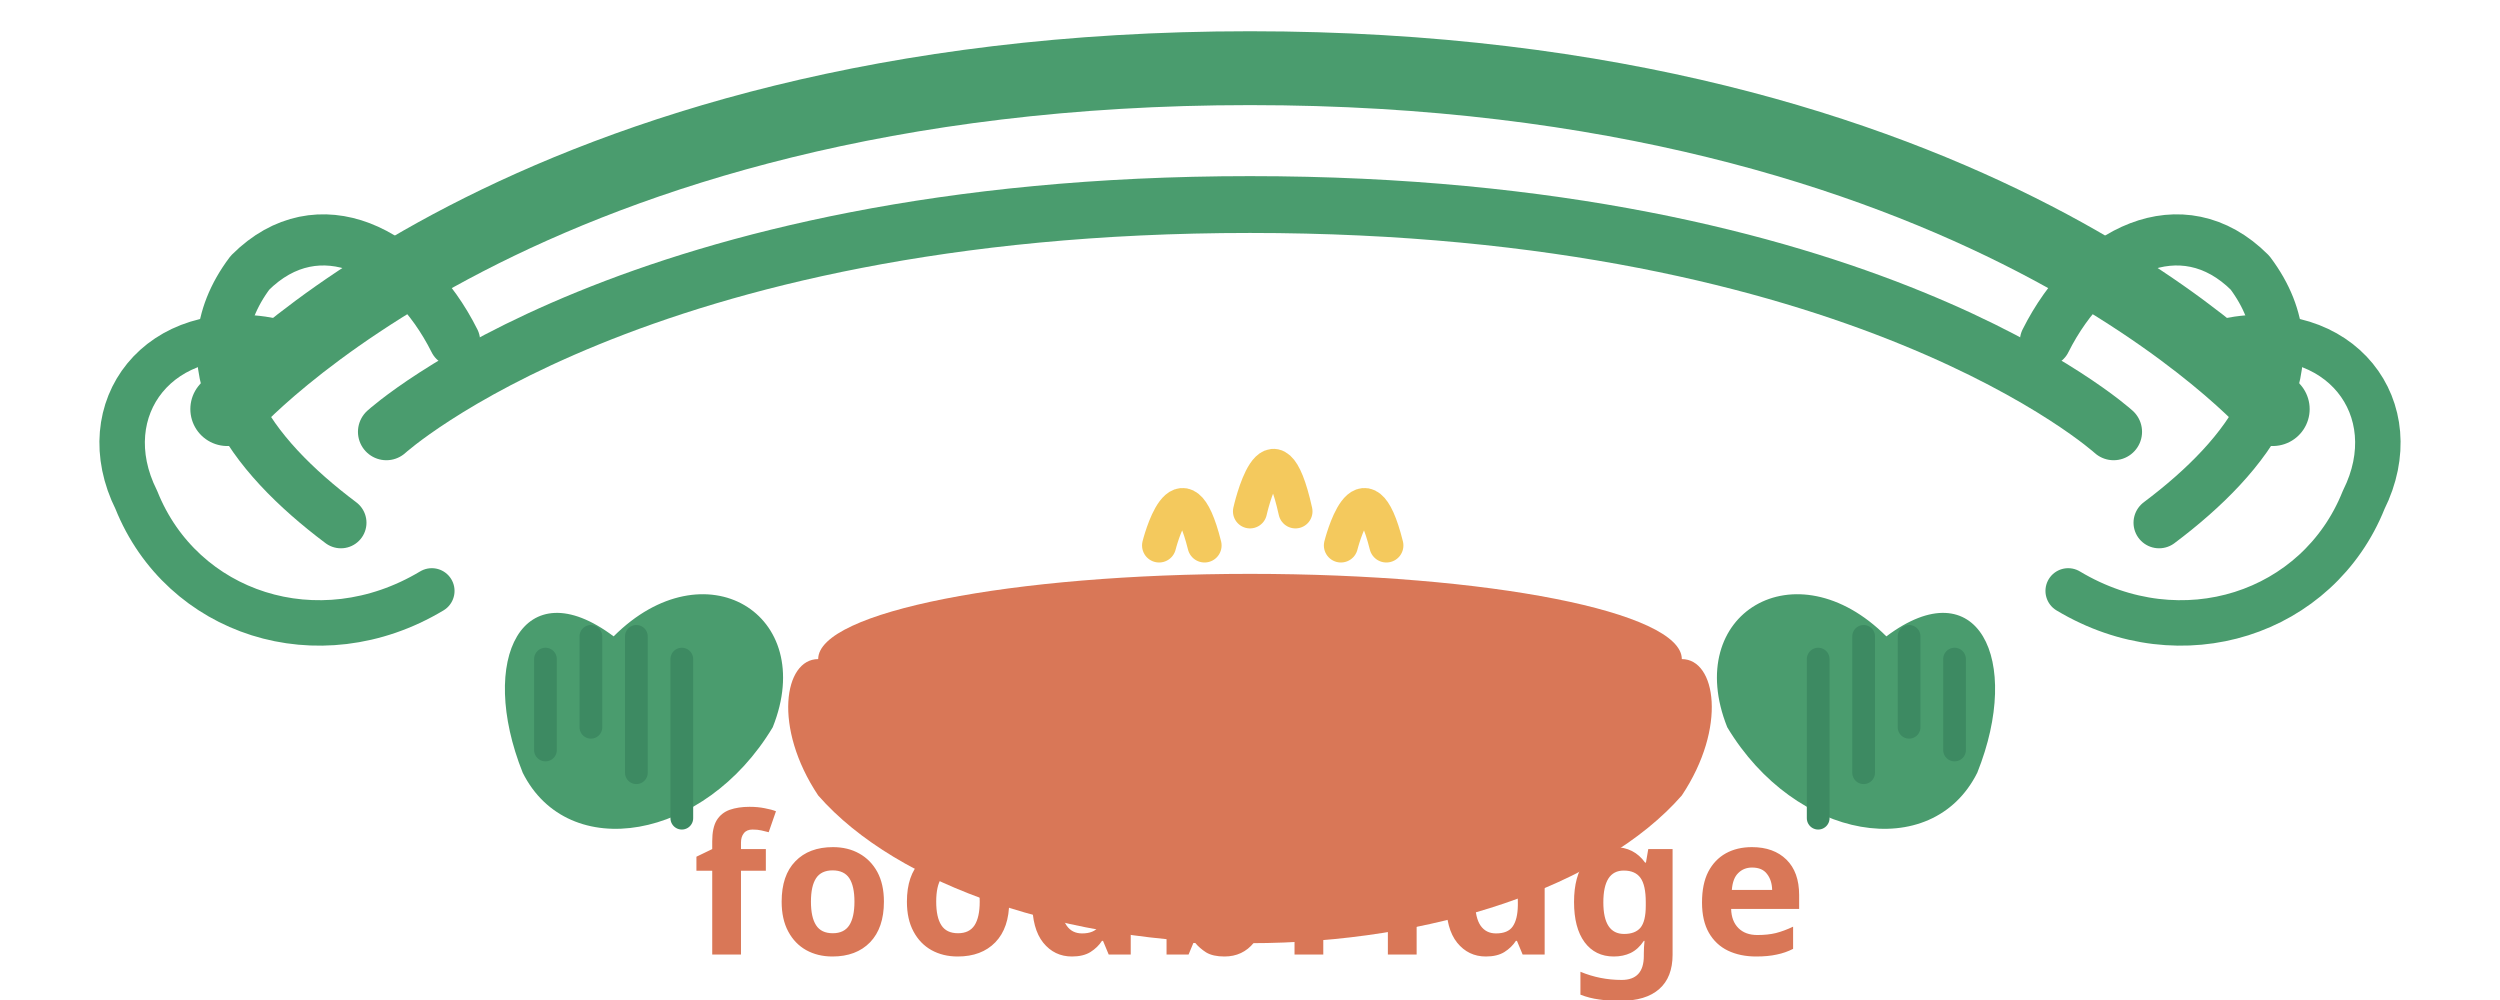
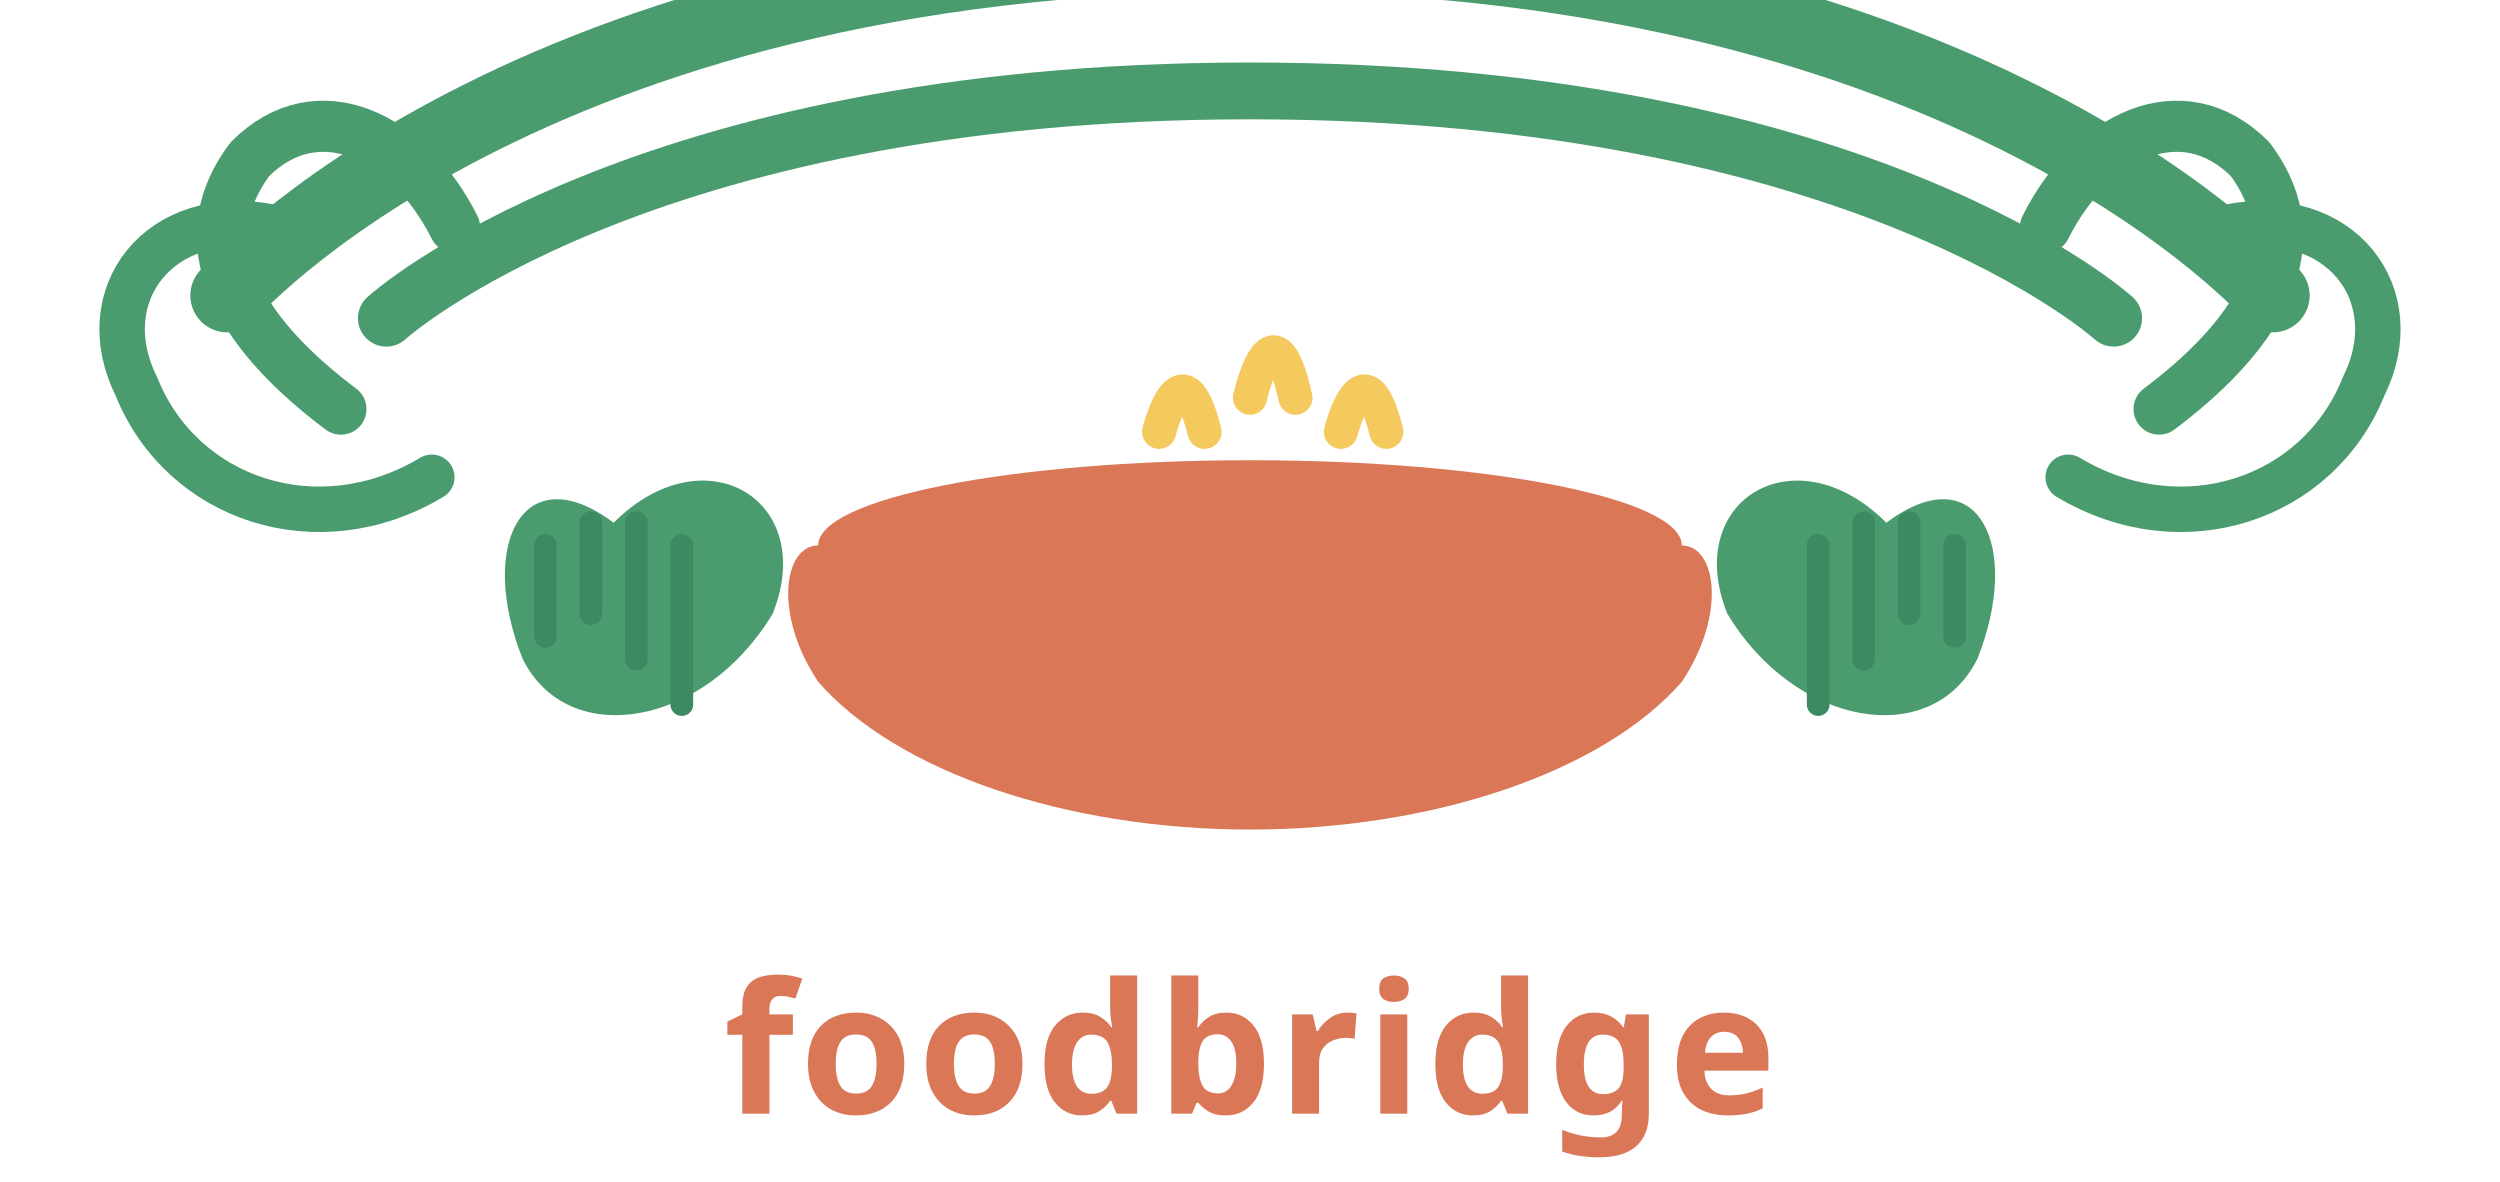
- <svg xmlns="http://www.w3.org/2000/svg" viewBox="0 0 220 88" fill="none" role="img" aria-label="foodbridge">
-   <path d="M20 36C20 36 46 6 110 6C174 6 200 36 200 36" stroke="#4a9c6e" stroke-width="6.5" stroke-linecap="round" />
-   <path d="M34 38C34 38 56 18 110 18C164 18 186 38 186 38" stroke="#4a9c6e" stroke-width="5" stroke-linecap="round" />
-   <path d="M30 46C22 40 16 32 22 24C28 18 36 22 40 30" stroke="#4a9c6e" stroke-width="4.5" stroke-linecap="round" stroke-linejoin="round" />
-   <path d="M38 52C28 58 16 54 12 44C8 36 14 28 24 30" stroke="#4a9c6e" stroke-width="4" stroke-linecap="round" stroke-linejoin="round" />
-   <path d="M190 46C198 40 204 32 198 24C192 18 184 22 180 30" stroke="#4a9c6e" stroke-width="4.5" stroke-linecap="round" stroke-linejoin="round" />
-   <path d="M182 52C192 58 204 54 208 44C212 36 206 28 196 30" stroke="#4a9c6e" stroke-width="4" stroke-linecap="round" stroke-linejoin="round" />
-   <path d="M54 56C46 50 42 58 46 68C50 76 62 74 68 64C72 54 62 48 54 56Z" fill="#4a9c6e" />
-   <path d="M48 58V66M52 56V64M56 56V68M60 58V72" stroke="#3d8a62" stroke-width="2" stroke-linecap="round" />
-   <path d="M166 56C174 50 178 58 174 68C170 76 158 74 152 64C148 54 158 48 166 56Z" fill="#4a9c6e" />
-   <path d="M172 58V66M168 56V64M164 56V68M160 58V72" stroke="#3d8a62" stroke-width="2" stroke-linecap="round" />
-   <path d="M72 58H148C151 58 152 64 148 70C141 78 126 83 110 83C94 83 79 78 72 70C68 64 69 58 72 58Z" fill="#D97757" />
-   <ellipse cx="110" cy="58" rx="38" ry="7.5" fill="#D97757" />
-   <path d="M102 48C102 48 104 40 106 48" stroke="#F4C95D" stroke-width="3" stroke-linecap="round" />
-   <path d="M110 45C110 45 112 36 114 45" stroke="#F4C95D" stroke-width="3" stroke-linecap="round" />
-   <path d="M118 48C118 48 120 40 122 48" stroke="#F4C95D" stroke-width="3" stroke-linecap="round" />
-   <text x="110" y="84" text-anchor="middle" fill="#D97757" font-family="Karla, system-ui, sans-serif" font-size="17" font-weight="700" letter-spacing="0.5">foodbridge</text>
+ <svg xmlns="http://www.w3.org/2000/svg" viewBox="0 0 220 104" fill="none" role="img" aria-label="foodbridge">
+   <g transform="translate(0, -10)">
+     <path d="M20 36C20 36 46 6 110 6C174 6 200 36 200 36" stroke="#4a9c6e" stroke-width="6.5" stroke-linecap="round" />
+     <path d="M34 38C34 38 56 18 110 18C164 18 186 38 186 38" stroke="#4a9c6e" stroke-width="5" stroke-linecap="round" />
+     <path d="M30 46C22 40 16 32 22 24C28 18 36 22 40 30" stroke="#4a9c6e" stroke-width="4.5" stroke-linecap="round" stroke-linejoin="round" />
+     <path d="M38 52C28 58 16 54 12 44C8 36 14 28 24 30" stroke="#4a9c6e" stroke-width="4" stroke-linecap="round" stroke-linejoin="round" />
+     <path d="M190 46C198 40 204 32 198 24C192 18 184 22 180 30" stroke="#4a9c6e" stroke-width="4.5" stroke-linecap="round" stroke-linejoin="round" />
+     <path d="M182 52C192 58 204 54 208 44C212 36 206 28 196 30" stroke="#4a9c6e" stroke-width="4" stroke-linecap="round" stroke-linejoin="round" />
+     <path d="M54 56C46 50 42 58 46 68C50 76 62 74 68 64C72 54 62 48 54 56Z" fill="#4a9c6e" />
+     <path d="M48 58V66M52 56V64M56 56V68M60 58V72" stroke="#3d8a62" stroke-width="2" stroke-linecap="round" />
+     <path d="M166 56C174 50 178 58 174 68C170 76 158 74 152 64C148 54 158 48 166 56Z" fill="#4a9c6e" />
+     <path d="M172 58V66M168 56V64M164 56V68M160 58V72" stroke="#3d8a62" stroke-width="2" stroke-linecap="round" />
+     <path d="M72 58H148C151 58 152 64 148 70C141 78 126 83 110 83C94 83 79 78 72 70C68 64 69 58 72 58Z" fill="#D97757" />
+     <ellipse cx="110" cy="58" rx="38" ry="7.5" fill="#D97757" />
+     <path d="M102 48C102 48 104 40 106 48" stroke="#F4C95D" stroke-width="3" stroke-linecap="round" />
+     <path d="M110 45C110 45 112 36 114 45" stroke="#F4C95D" stroke-width="3" stroke-linecap="round" />
+     <path d="M118 48C118 48 120 40 122 48" stroke="#F4C95D" stroke-width="3" stroke-linecap="round" />
+   </g>
+   <text x="110" y="98" text-anchor="middle" fill="#D97757" font-family="Karla, system-ui, sans-serif" font-size="16" font-weight="700" letter-spacing="0.5">foodbridge</text>
</svg>
